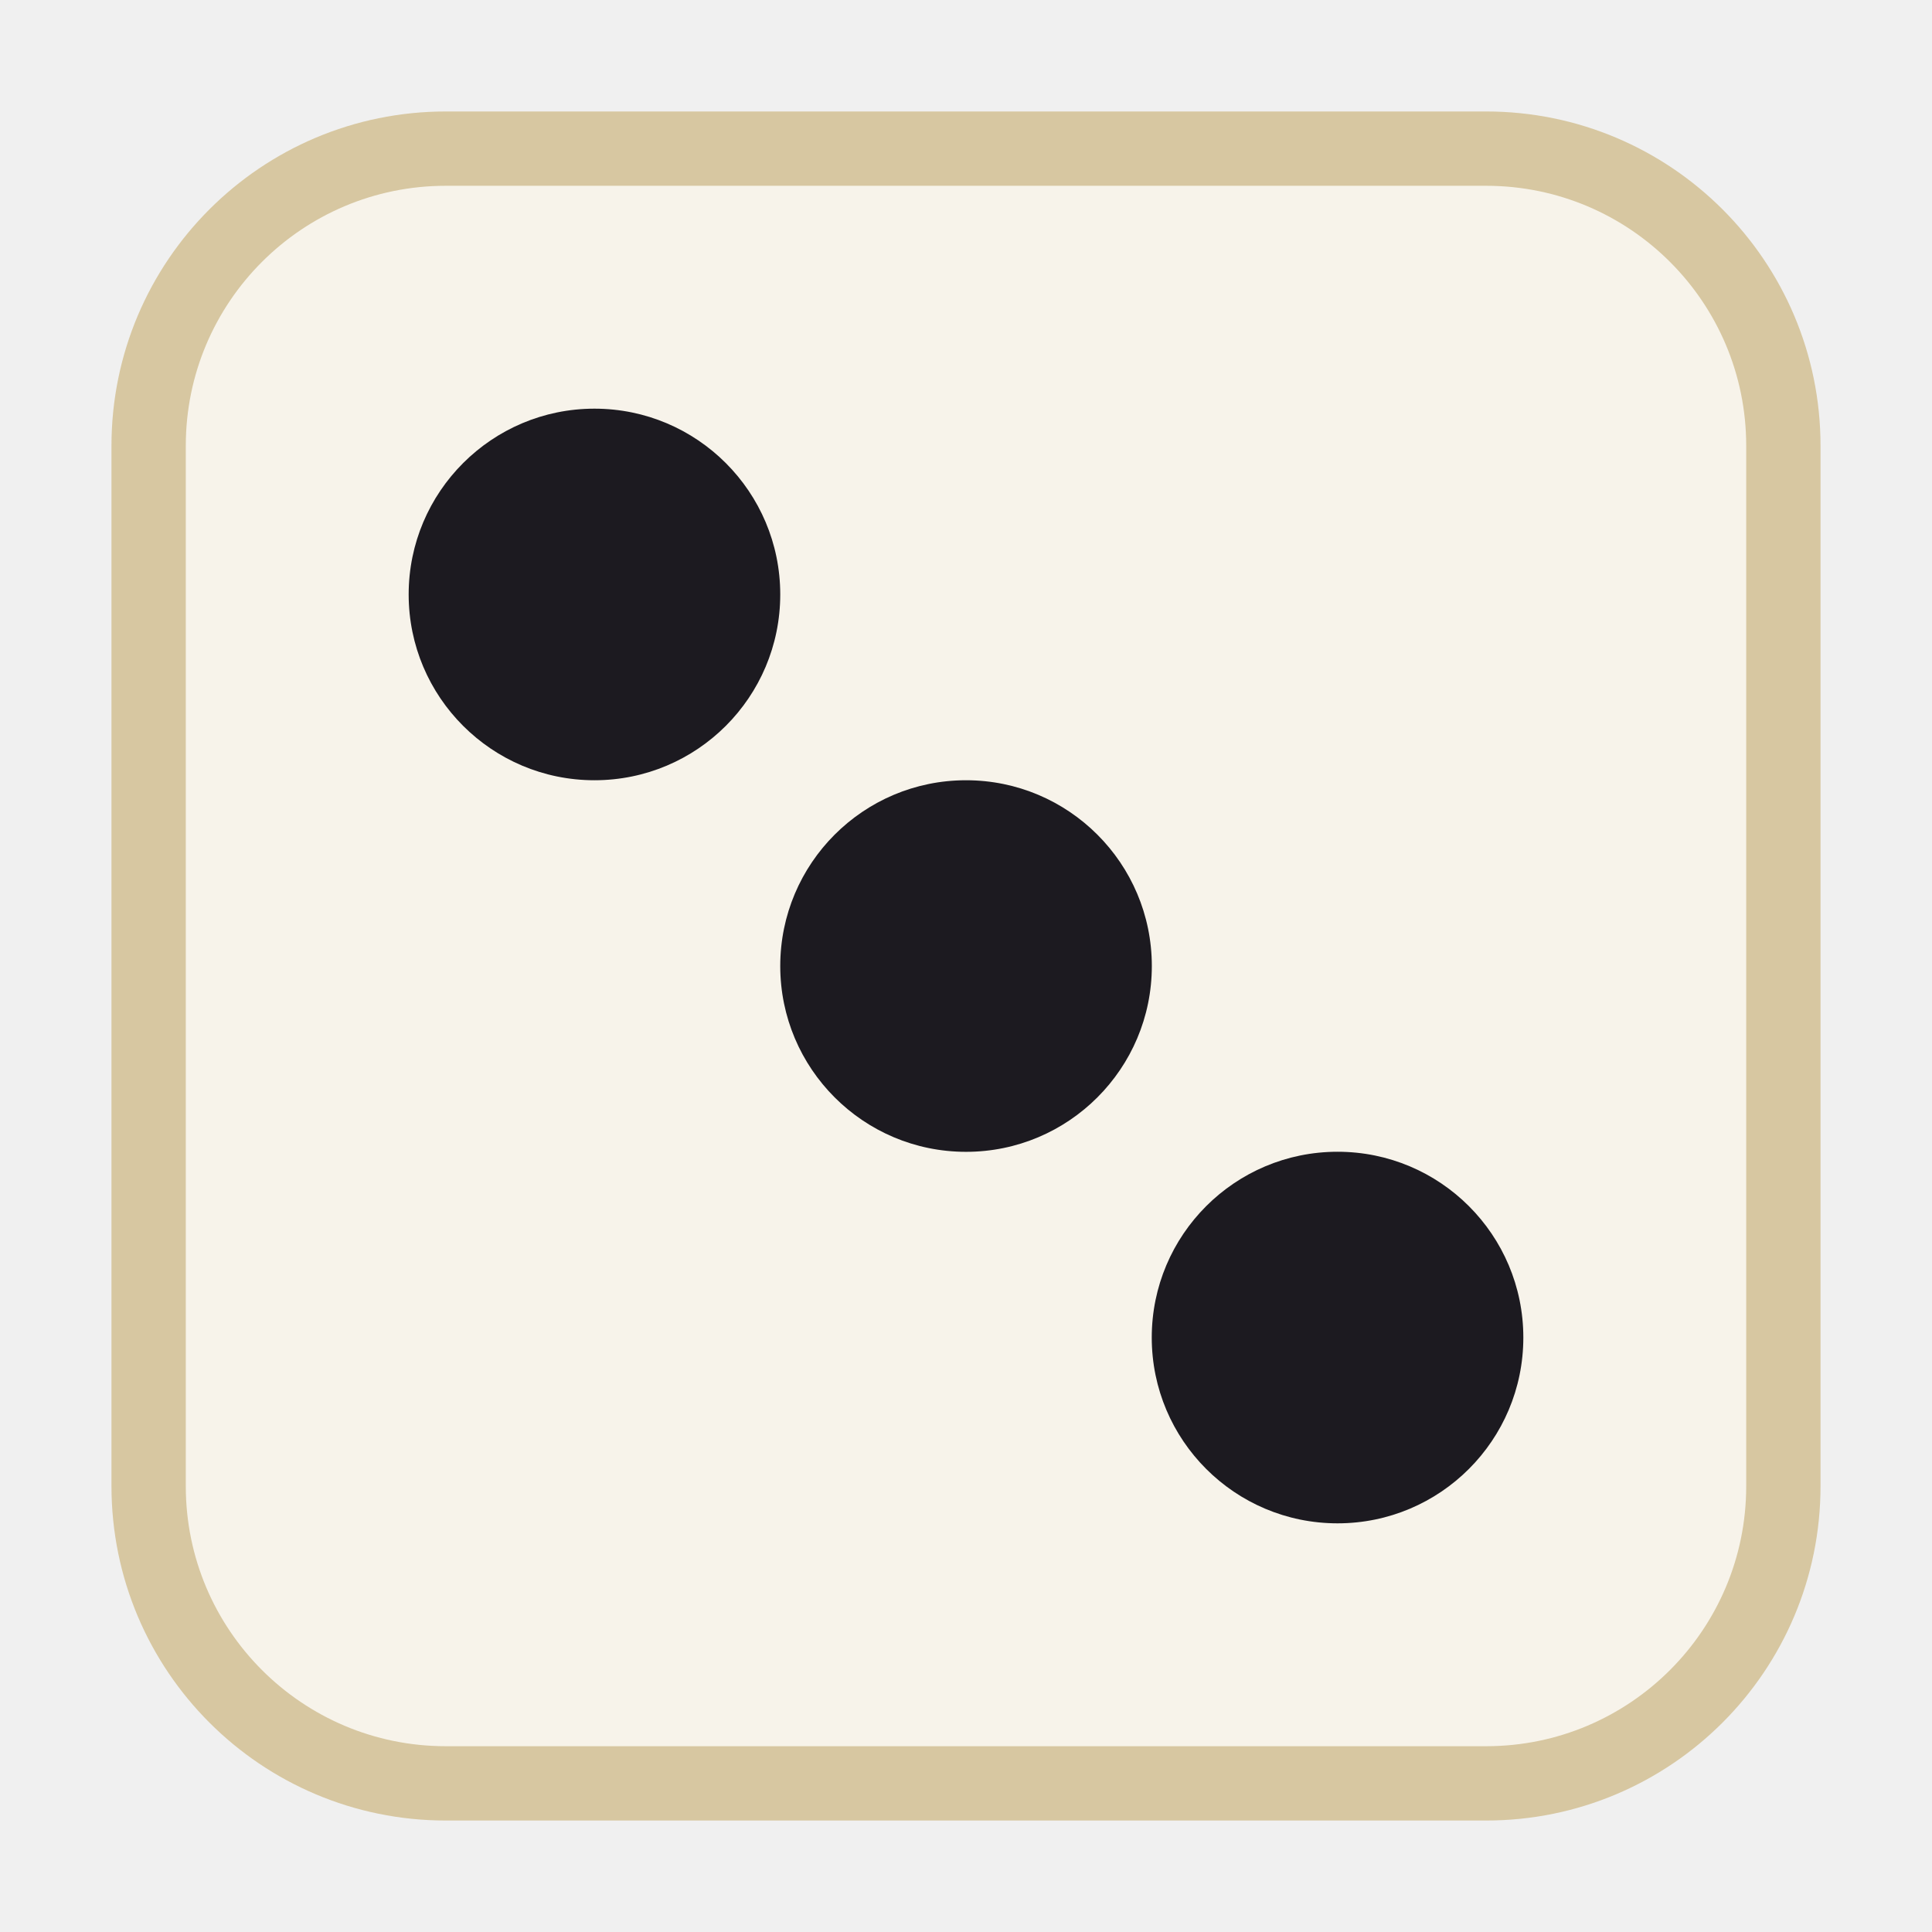
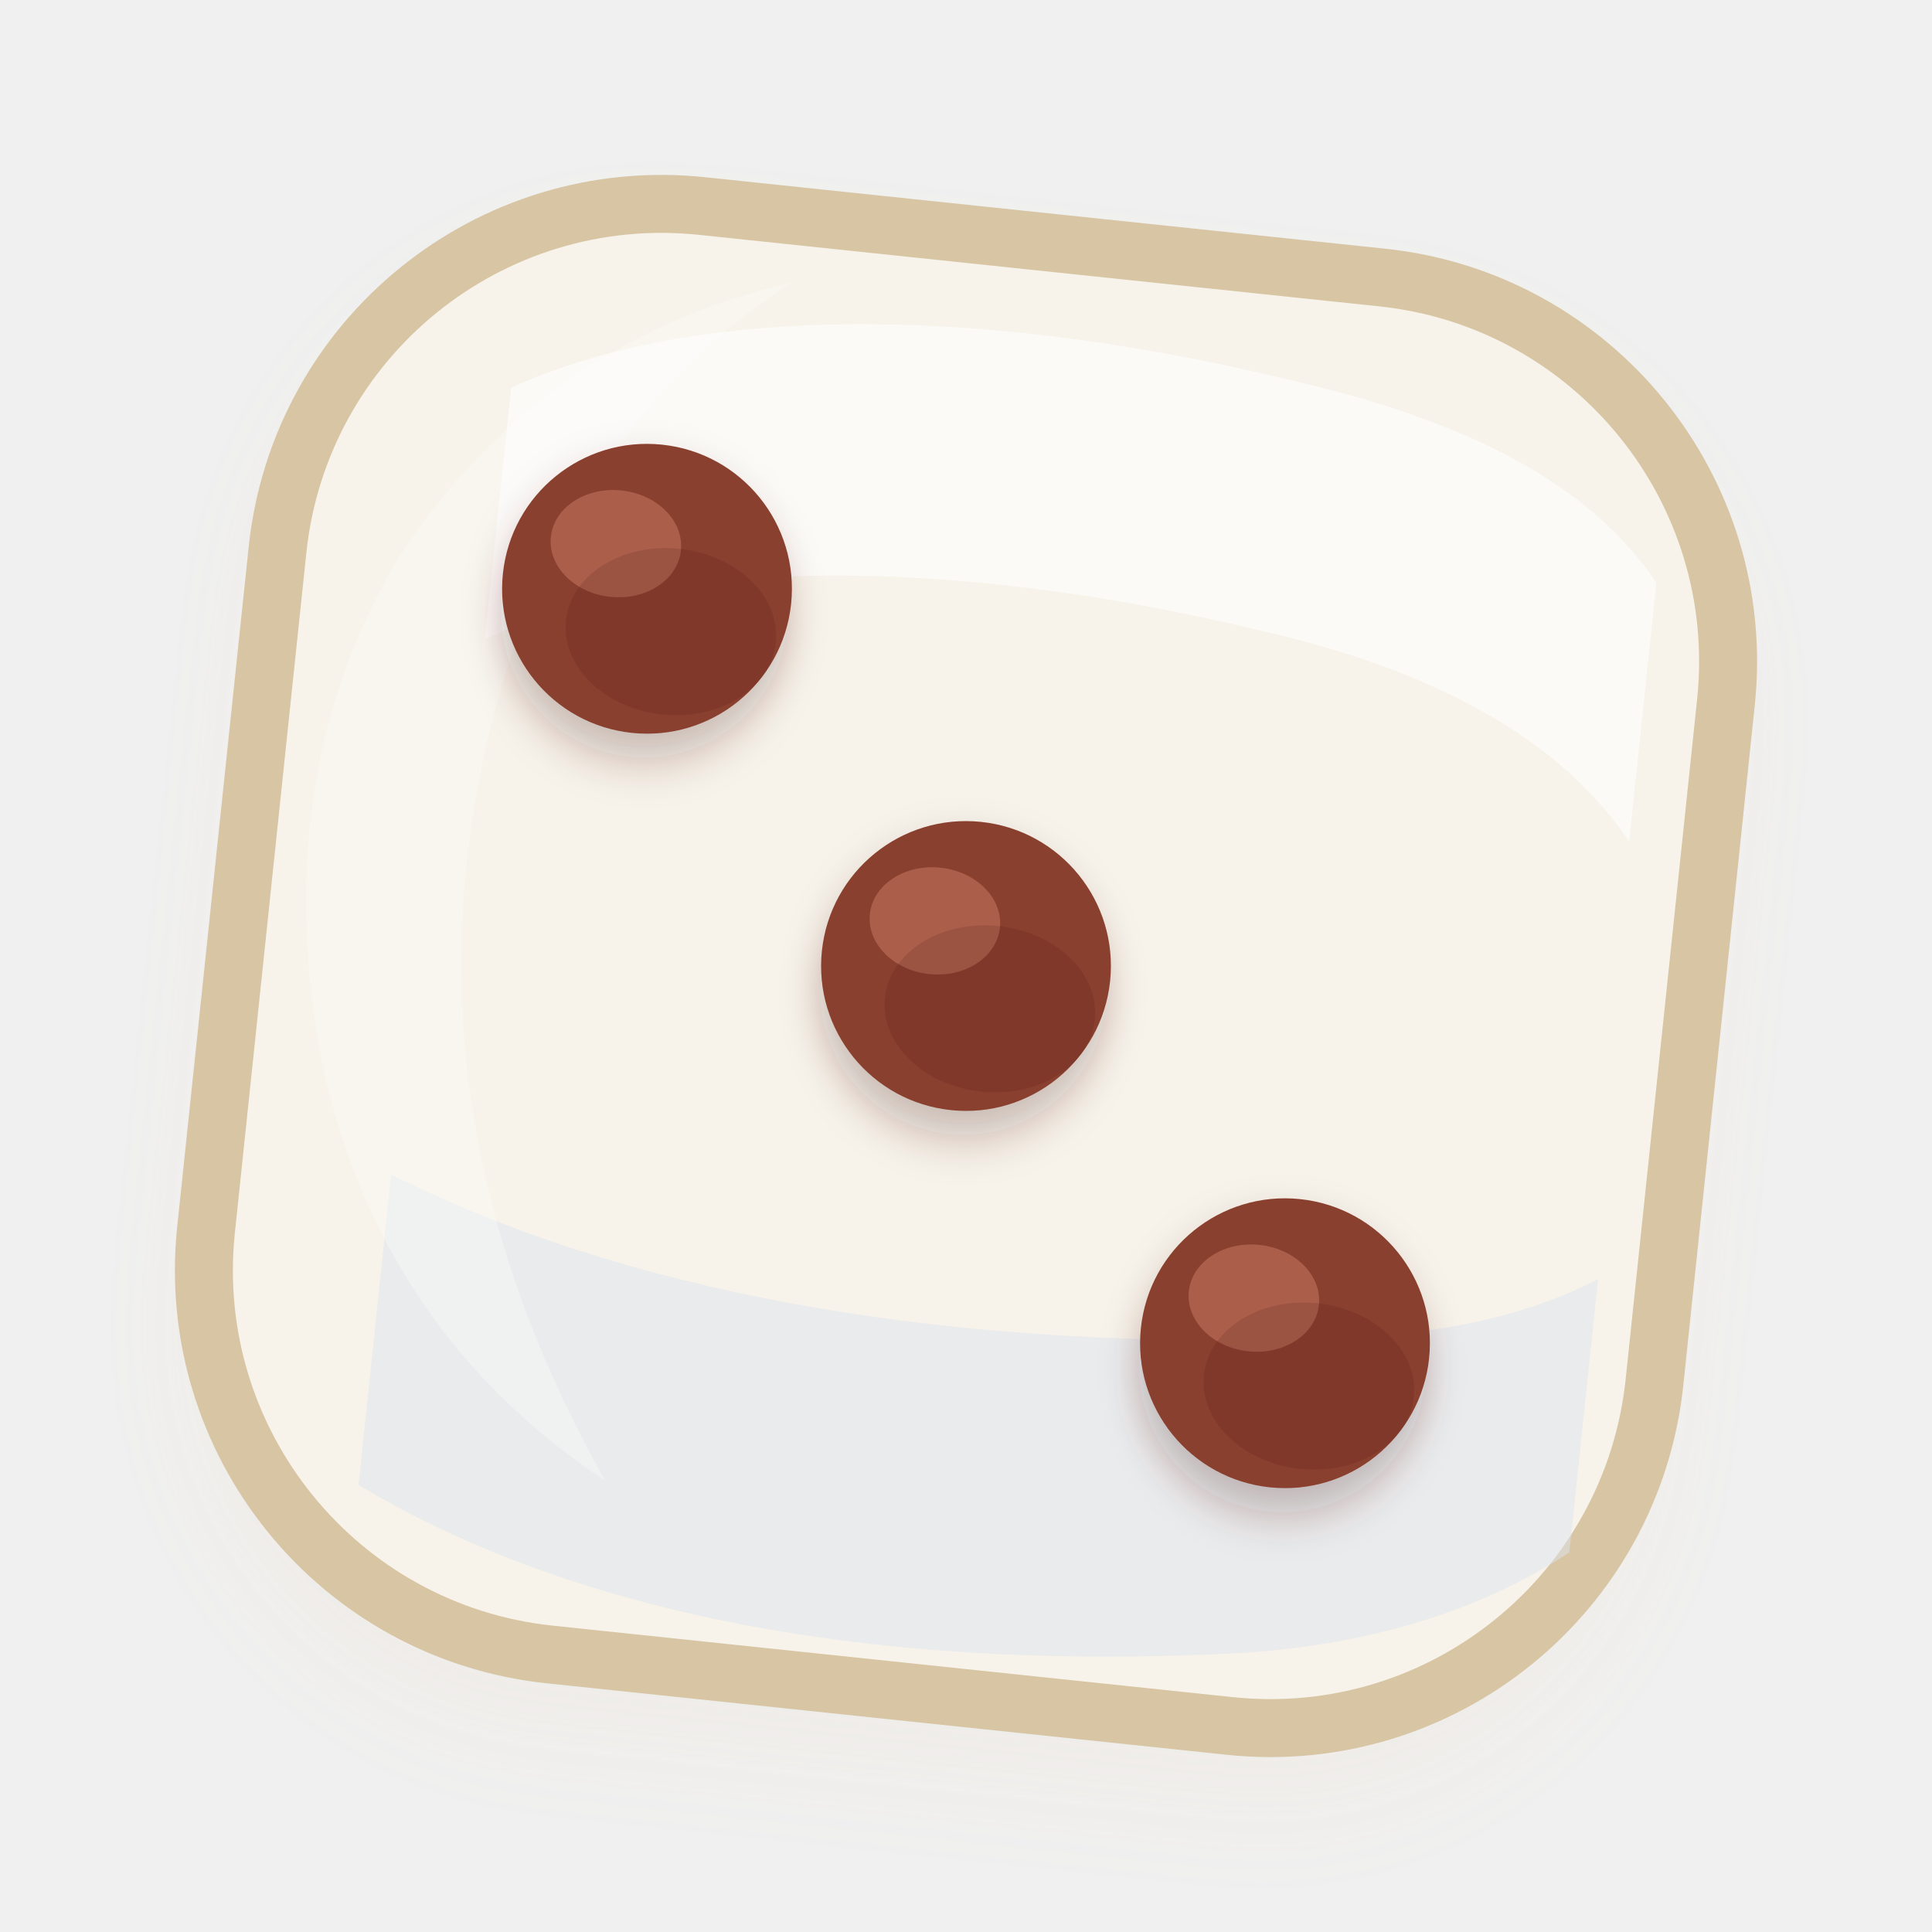
- <svg xmlns="http://www.w3.org/2000/svg" preserveAspectRatio="none" width="100%" height="100%" overflow="visible" style="display:block;" viewBox="0 0 25.997 25.997" fill="none">
-   <g>
-     <path d="M19.997 2H5.999C3.79 2 2 3.79 2 5.999V19.997C2 22.206 3.79 23.997 5.999 23.997H19.997C22.206 23.997 23.997 22.206 23.997 19.997V5.999C23.997 3.79 22.206 2 19.997 2Z" fill="#F7F3EA" stroke="#D7C7A1" stroke-width="1" />
-     <path d="M7.999 10.499C9.38 10.499 10.499 9.38 10.499 7.999C10.499 6.619 9.38 5.499 7.999 5.499C6.619 5.499 5.499 6.619 5.499 7.999C5.499 9.38 6.619 10.499 7.999 10.499Z" fill="#1C1A20" />
-     <path d="M12.999 15.499C14.379 15.499 15.499 14.379 15.499 12.999C15.499 11.618 14.379 10.499 12.999 10.499C11.618 10.499 10.499 11.618 10.499 12.999C10.499 14.379 11.618 15.499 12.999 15.499Z" fill="#1C1A20" />
-     <path d="M17.998 20.498C19.379 20.498 20.498 19.379 20.498 17.998C20.498 16.617 19.379 15.498 17.998 15.498C16.617 15.498 15.498 16.617 15.498 17.998C15.498 19.379 16.617 20.498 17.998 20.498Z" fill="#1C1A20" />
+ <svg xmlns="http://www.w3.org/2000/svg" preserveAspectRatio="xMidYMid meet" width="100%" height="100%" viewBox="0 0 26 26" fill="none">
+   <defs>
+     <filter id="dieShadow" x="-45%" y="-45%" width="190%" height="205%" color-interpolation-filters="sRGB">
+       <feDropShadow dx="0" dy="2.3" stdDeviation="1.9" flood-color="#000000" flood-opacity="0.42" />
+       <feDropShadow dx="0" dy="0.8" stdDeviation="0.5" flood-color="#E8D09A" flood-opacity="0.08" />
+     </filter>
+     <filter id="innerShadow" x="-20%" y="-20%" width="140%" height="140%" color-interpolation-filters="sRGB">
+       <feOffset dx="0" dy="0.4" />
+       <feGaussianBlur stdDeviation="0.55" />
+       <feComposite in2="SourceAlpha" operator="arithmetic" k2="-1" k3="1" />
+       <feColorMatrix type="matrix" values="0 0 0 0 0.36 0 0 0 0 0.30 0 0 0 0 0.20 0 0 0 0.22 0" />
+       <feBlend in2="SourceGraphic" mode="multiply" />
+     </filter>
+     <filter id="pipShadow-0" x="-120%" y="-120%" width="340%" height="340%" color-interpolation-filters="sRGB">
+       <feDropShadow dx="0" dy="0.34" stdDeviation="0.28" flood-color="#4A1713" flood-opacity="0.28" />
+     </filter>
+     <filter id="pipShadow-1" x="-120%" y="-120%" width="340%" height="340%" color-interpolation-filters="sRGB">
+       <feDropShadow dx="0" dy="0.34" stdDeviation="0.28" flood-color="#4A1713" flood-opacity="0.28" />
+     </filter>
+     <filter id="pipShadow-2" x="-120%" y="-120%" width="340%" height="340%" color-interpolation-filters="sRGB">
+       <feDropShadow dx="0" dy="0.34" stdDeviation="0.28" flood-color="#4A1713" flood-opacity="0.28" />
+     </filter>
+   </defs>
+   <g filter="url(#dieShadow)" transform="rotate(6 13 13)">
+     <rect x="3.2" y="3.2" width="19.6" height="19.6" rx="5.2" fill="#F7F3EA" stroke="#D7C5A4" stroke-width="0.78" />
+     <path d="M6.1 5.9C8.3 4.6 12 4.1 16.5 4.7C19 5 20.7 5.7 21.7 6.9V10.4C20.7 9.2 19 8.4 16.5 8.1C12 7.5 8.3 8 6.1 9.3V5.9Z" fill="#FFFFFF" opacity="0.62" />
+     <path d="M5.6 16.6C8.8 17.8 13 18.2 18.2 17.5C19.8 17.3 21 16.9 21.9 16.3V20C20.8 20.9 19.4 21.5 17.7 21.8C12.7 22.6 8.6 22.2 5.6 20.8V16.6Z" fill="#DEE3EE" opacity="0.5" />
+     <path d="M4.8 8.4C5.8 6.4 7.4 4.9 9.7 4.1C7.6 5.8 6.4 8.3 6.2 11.5C6 14.6 6.9 17.6 8.9 20.4C6.6 19.2 5.1 17.3 4.4 14.8C3.8 12.5 3.9 10.4 4.8 8.4Z" fill="#FFFFFF" opacity="0.28" />
+     <rect x="3.6" y="3.6" width="18.8" height="18.8" rx="4.8" filter="url(#innerShadow)" fill="transparent" />
+     <g filter="url(#pipShadow-0)">
+       <circle cx="8.2" cy="8.4" r="1.95" fill="#893F2E" />
+       <ellipse cx="7.72" cy="7.84" rx="0.88" ry="0.72" fill="#C97B67" opacity="0.52" />
+       <ellipse cx="8.58" cy="8.94" rx="1.42" ry="1.12" fill="#5B211B" opacity="0.2" />
+     </g>
+     <g filter="url(#pipShadow-1)">
+       <circle cx="13" cy="13" r="1.95" fill="#893F2E" />
+       <ellipse cx="12.52" cy="12.44" rx="0.88" ry="0.72" fill="#C97B67" opacity="0.52" />
+       <ellipse cx="13.38" cy="13.54" rx="1.42" ry="1.12" fill="#5B211B" opacity="0.2" />
+     </g>
+     <g filter="url(#pipShadow-2)">
+       <circle cx="17.8" cy="17.6" r="1.95" fill="#893F2E" />
+       <ellipse cx="17.32" cy="17.04" rx="0.88" ry="0.72" fill="#C97B67" opacity="0.52" />
+       <ellipse cx="18.18" cy="18.14" rx="1.42" ry="1.12" fill="#5B211B" opacity="0.2" />
+     </g>
  </g>
</svg>
